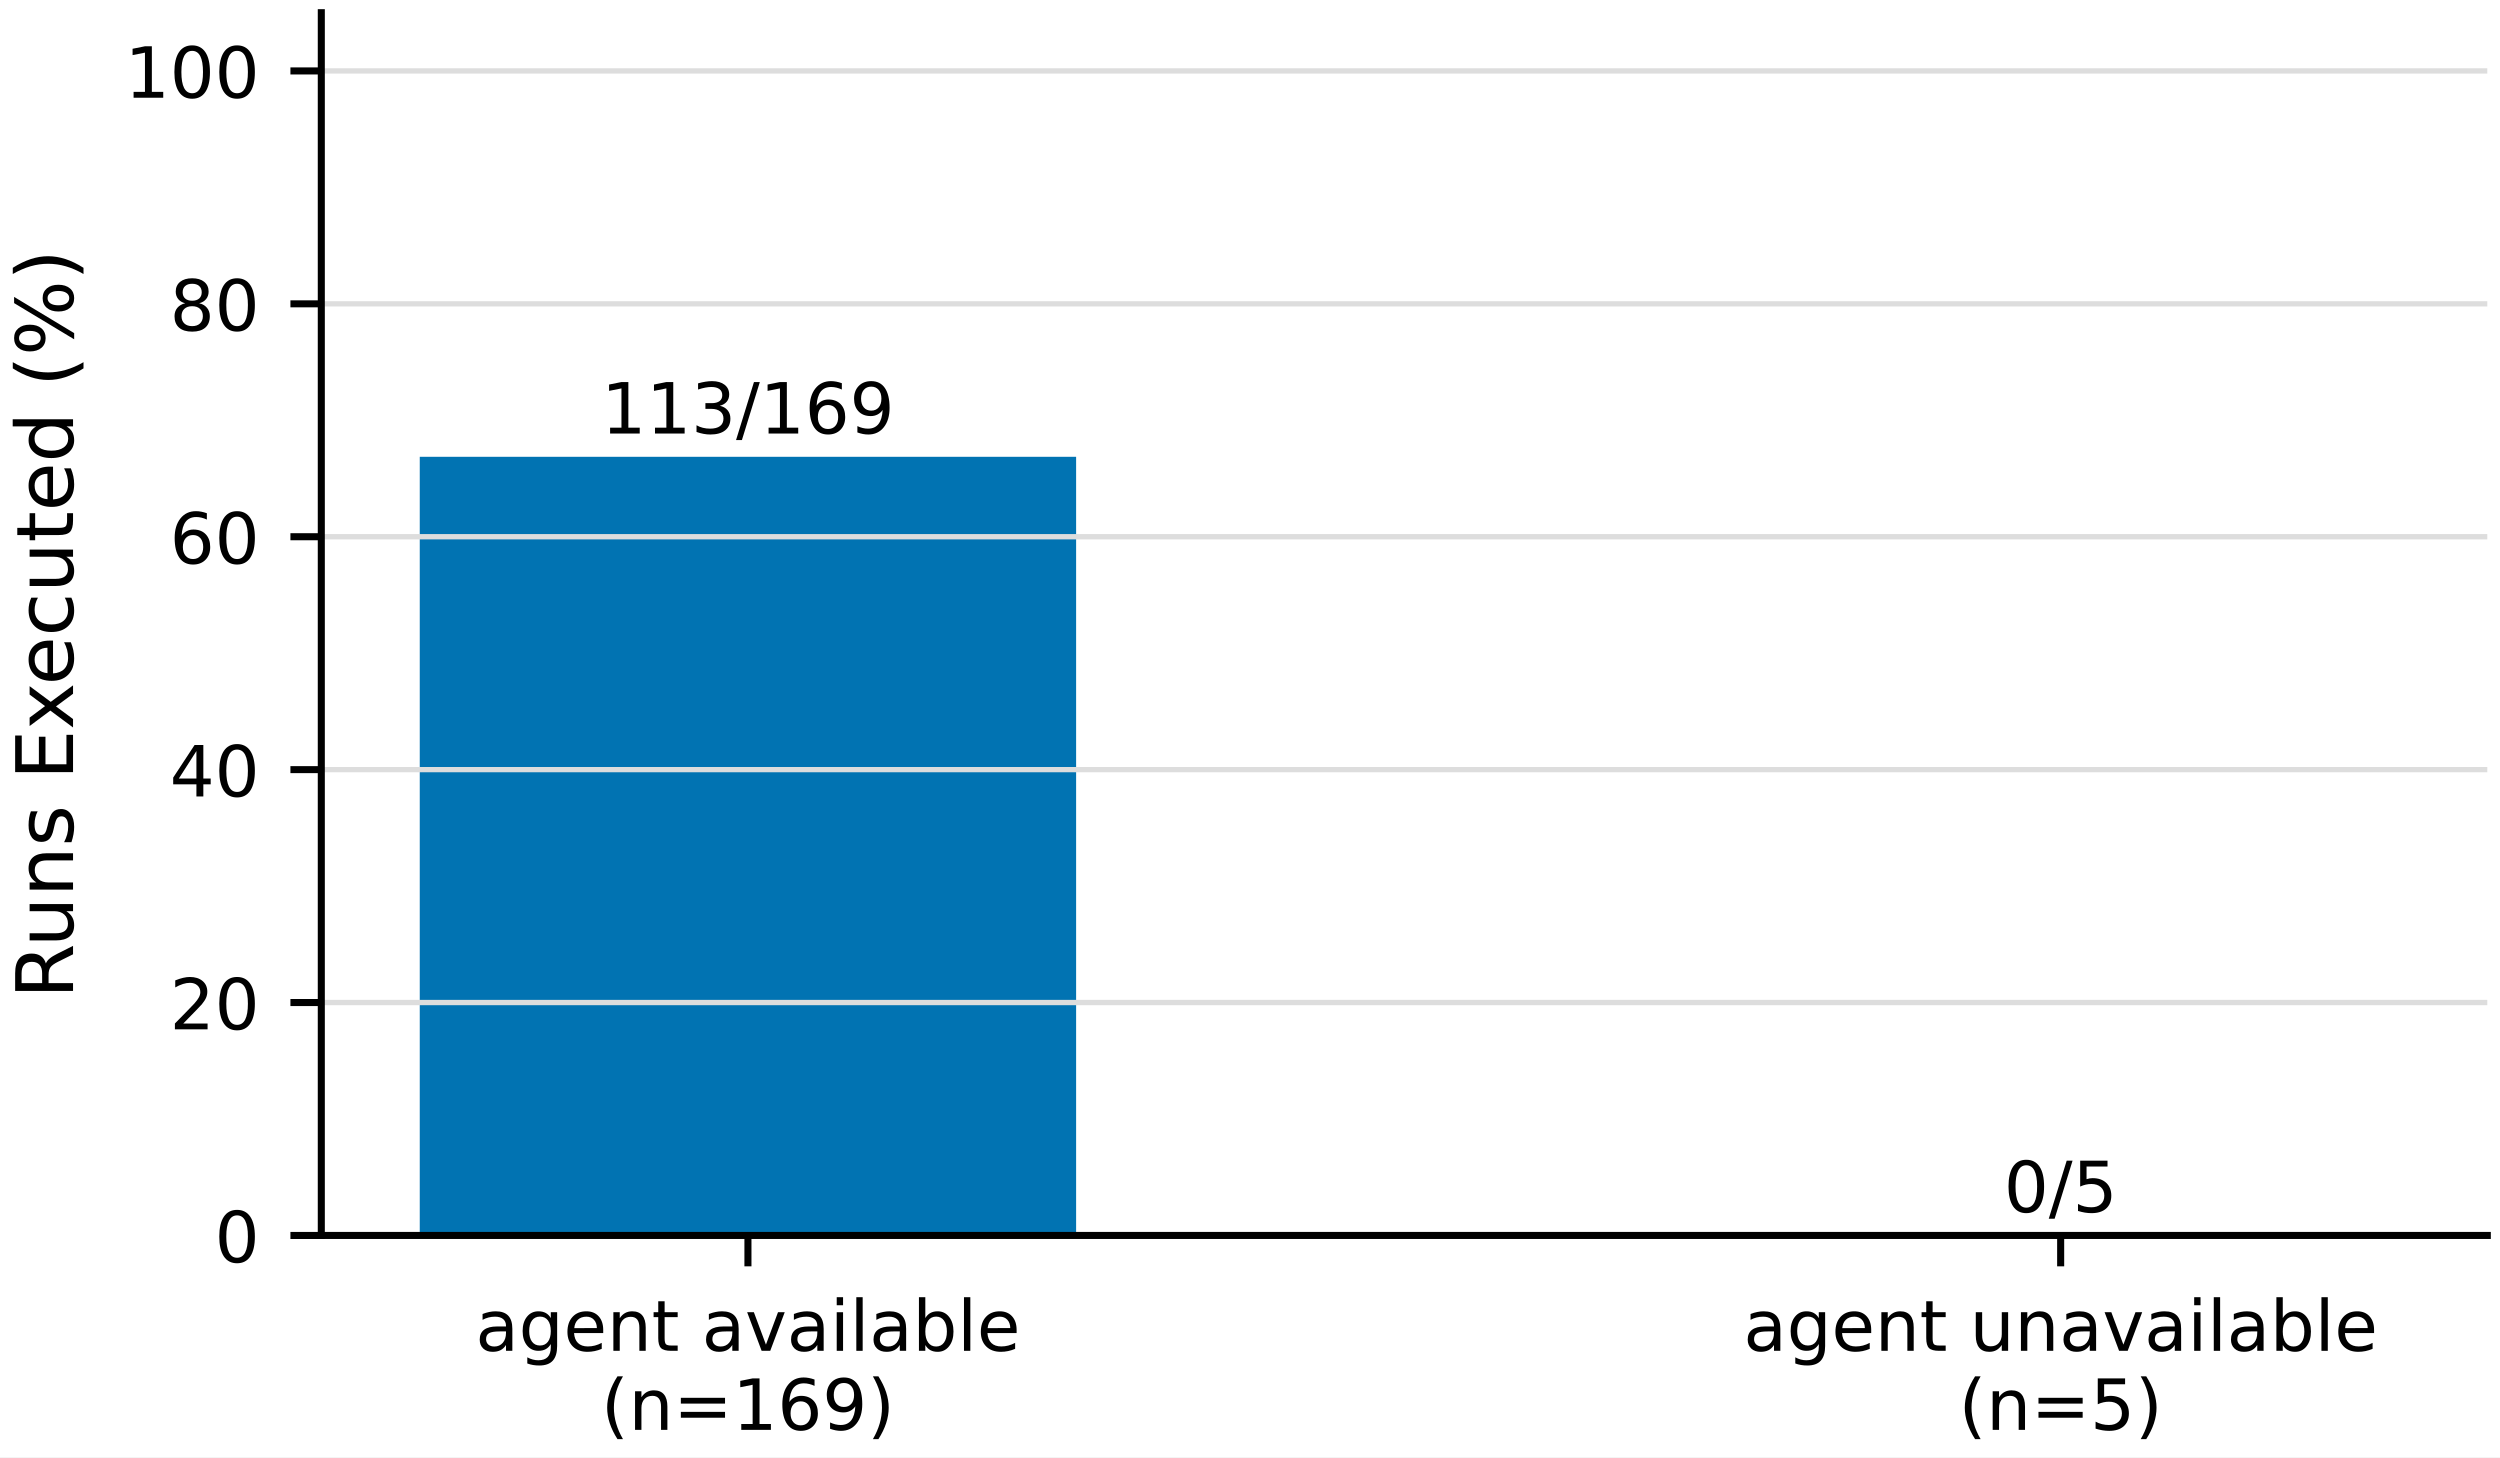
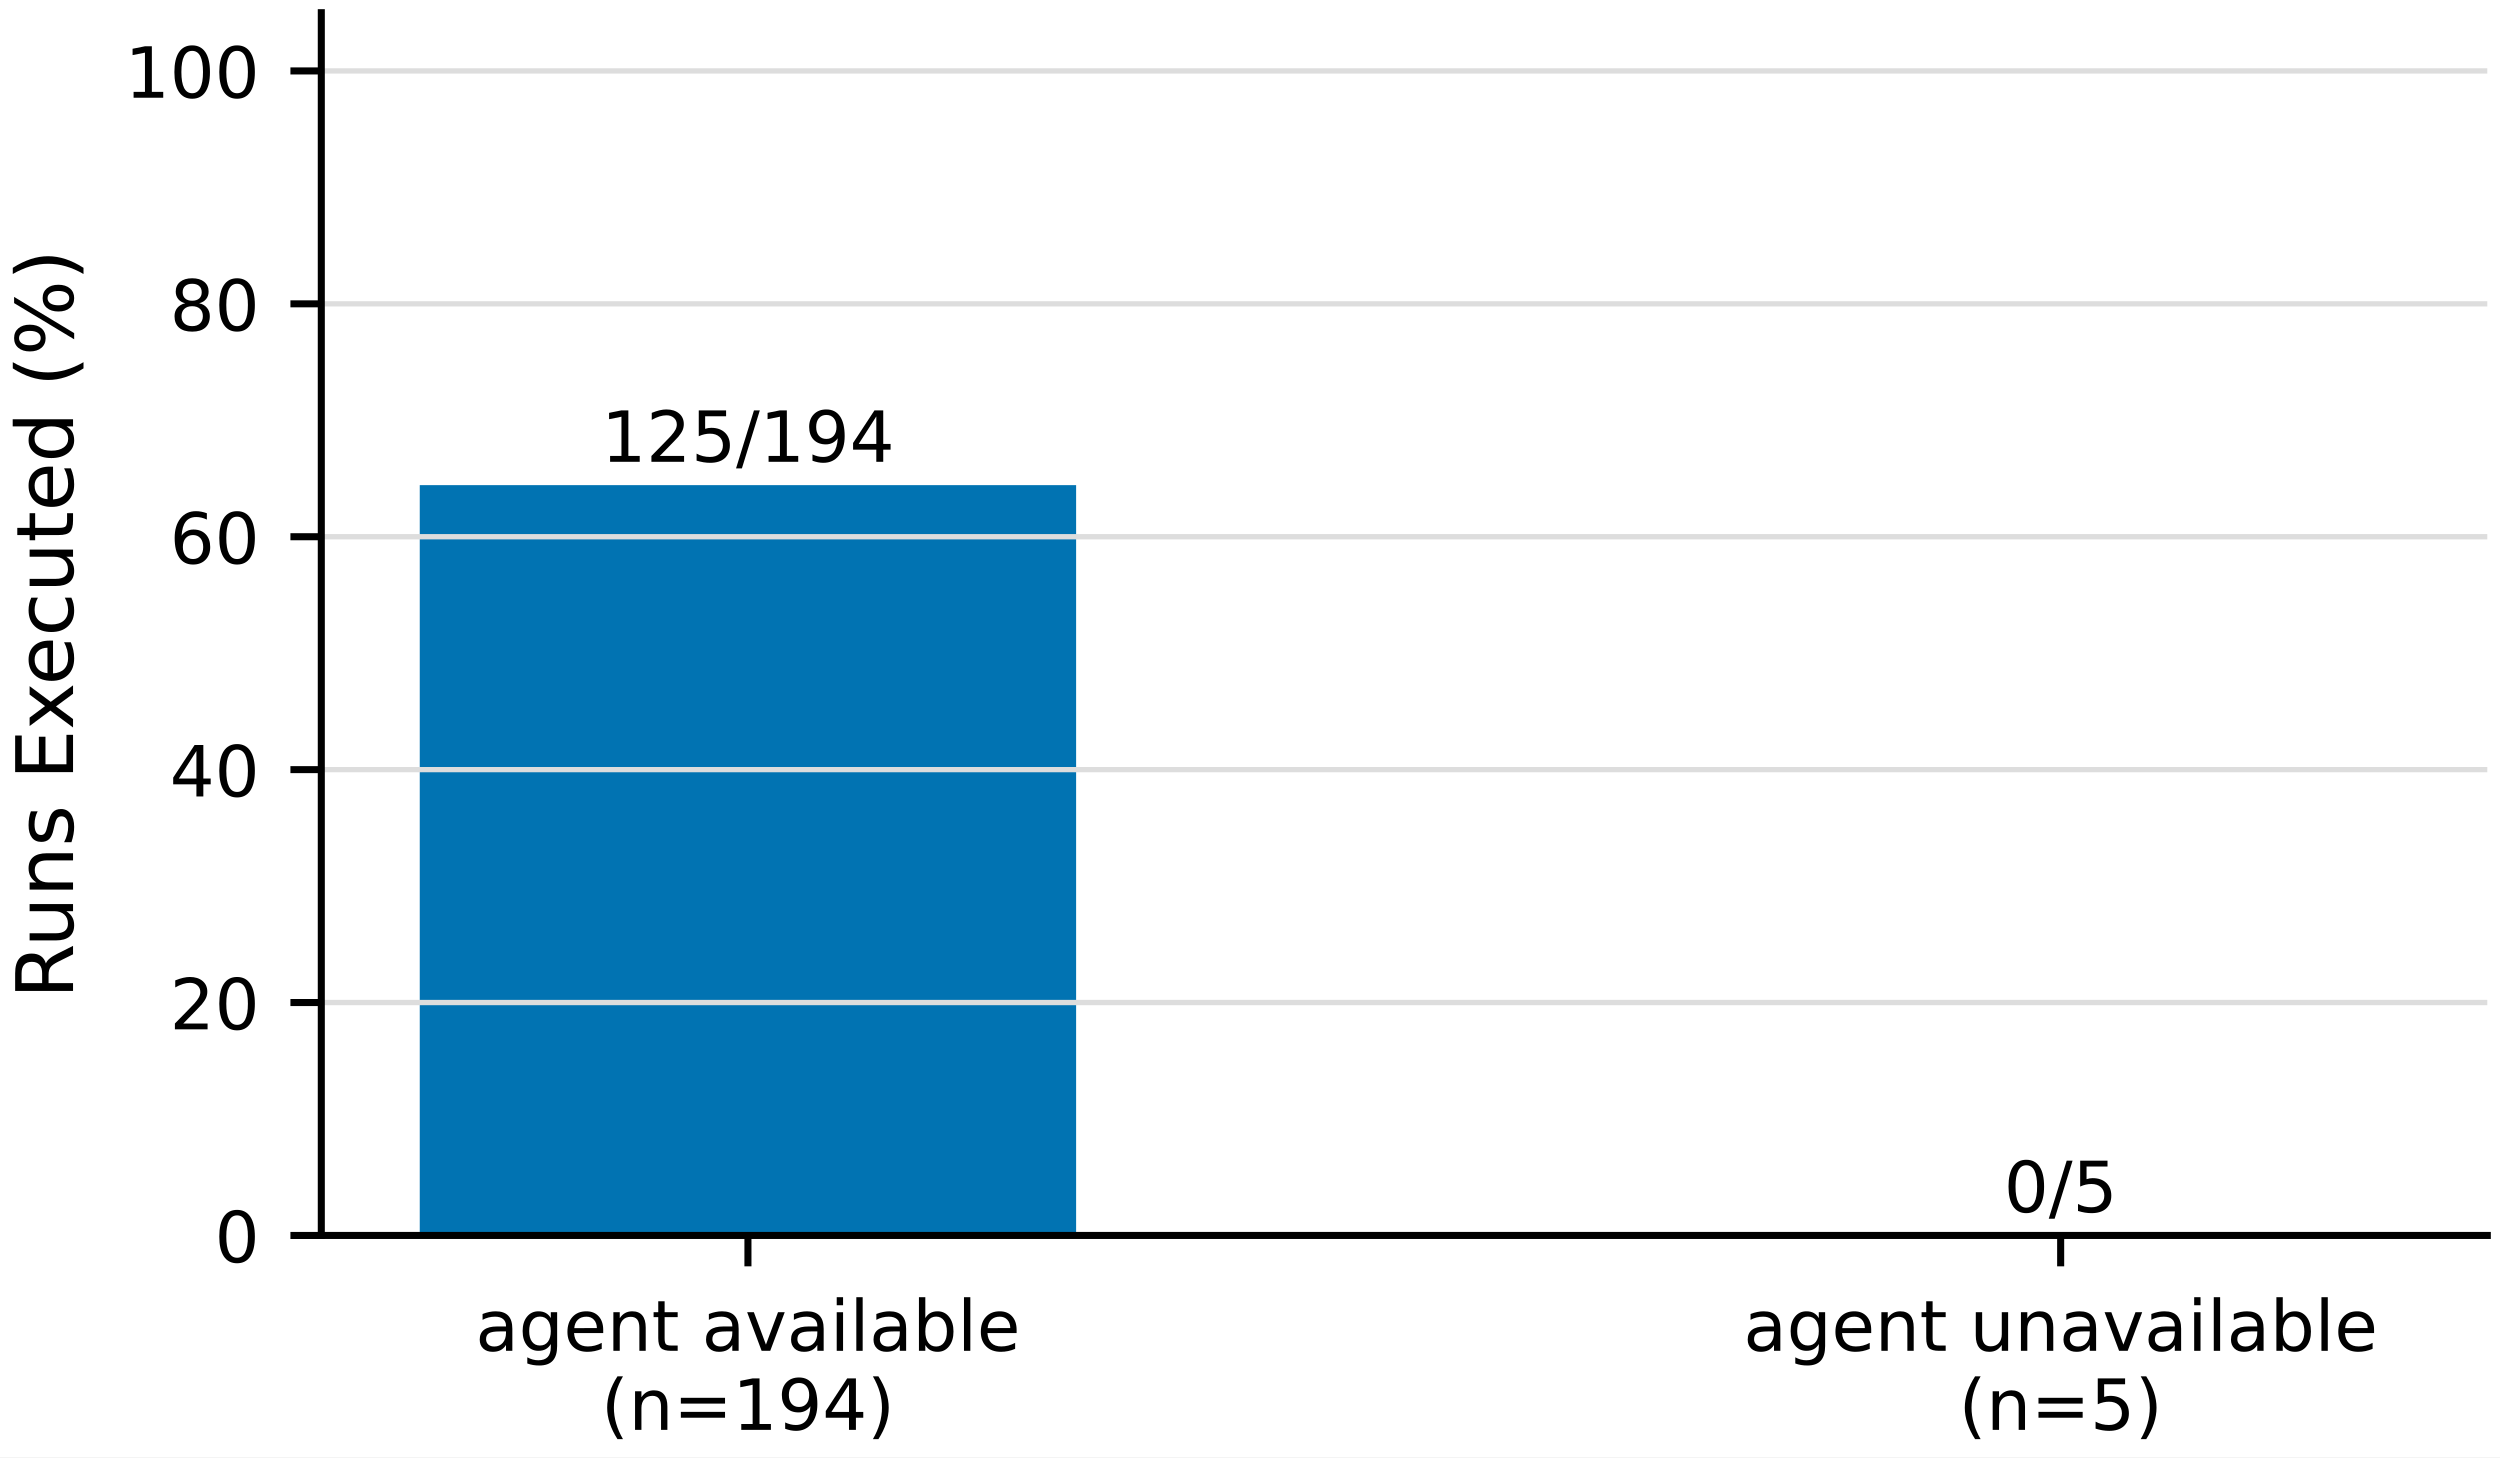
<svg xmlns="http://www.w3.org/2000/svg" xmlns:xlink="http://www.w3.org/1999/xlink" width="283.38pt" height="165.181pt" viewBox="0 0 283.38 165.181" version="1.1">
  <defs>
    <style type="text/css">*{stroke-linejoin: round; stroke-linecap: butt}</style>
  </defs>
  <g id="figure_1">
    <g id="patch_1">
      <path d="M 0 165.181  L 283.38 165.181  L 283.38 0  L 0 0  z " style="fill: #ffffff" />
    </g>
    <g id="axes_1">
      <g id="patch_2">
        <path d="M 36.42 140.04  L 281.94 140.04  L 281.94 1.44  L 36.42 1.44  z " style="fill: #ffffff" />
      </g>
      <g id="patch_3">
-         <path d="M 47.58 140.04  L 121.98 140.04  L 121.98 51.78  L 47.58 51.78  z " clip-path="url(#pfbb5b068eb)" style="fill: #0173b2" />
+         <path d="M 47.58 140.04  L 121.98 140.04  L 121.98 54.988  L 47.58 54.988  z " clip-path="url(#p9053c31bff)" style="fill: #0173b2" />
      </g>
      <g id="patch_4">
-         <path d="M 196.38 140.04  L 270.78 140.04  L 270.78 140.04  L 196.38 140.04  z " clip-path="url(#pfbb5b068eb)" style="fill: #d95f02" />
+         <path d="M 196.38 140.04  L 270.78 140.04  L 270.78 140.04  L 196.38 140.04  z " clip-path="url(#p9053c31bff)" style="fill: #d95f02" />
      </g>
      <g id="matplotlib.axis_1">
        <g id="xtick_1">
          <g id="line2d_1">
            <defs>
-               <path id="m0a18ef4328" d="M 0 0  L 0 3.5  " style="stroke: #000000; stroke-width: 0.8" />
+               <path id="m96cbba8c4a" d="M 0 0  L 0 3.5  " style="stroke: #000000; stroke-width: 0.8" />
            </defs>
            <g>
-               <use xlink:href="#m0a18ef4328" x="84.78" y="140.04" style="stroke: #000000; stroke-width: 0.8" />
+               <use xlink:href="#m96cbba8c4a" x="84.78" y="140.04" style="stroke: #000000; stroke-width: 0.8" />
            </g>
          </g>
          <g id="text_1">
            <g transform="translate(53.89844 153.1188) scale(0.08 -0.08)">
              <defs>
                <path id="DejaVuSans-61" d="M 2194 1759  Q 1497 1759 1228 1600  Q 959 1441 959 1056  Q 959 750 1161 570  Q 1363 391 1709 391  Q 2188 391 2477 730  Q 2766 1069 2766 1631  L 2766 1759  L 2194 1759  z M 3341 1997  L 3341 0  L 2766 0  L 2766 531  Q 2569 213 2275 61  Q 1981 -91 1556 -91  Q 1019 -91 701 211  Q 384 513 384 1019  Q 384 1609 779 1909  Q 1175 2209 1959 2209  L 2766 2209  L 2766 2266  Q 2766 2663 2505 2880  Q 2244 3097 1772 3097  Q 1472 3097 1187 3025  Q 903 2953 641 2809  L 641 3341  Q 956 3463 1253 3523  Q 1550 3584 1831 3584  Q 2591 3584 2966 3190  Q 3341 2797 3341 1997  z " transform="scale(0.015625)" />
                <path id="DejaVuSans-67" d="M 2906 1791  Q 2906 2416 2648 2759  Q 2391 3103 1925 3103  Q 1463 3103 1205 2759  Q 947 2416 947 1791  Q 947 1169 1205 825  Q 1463 481 1925 481  Q 2391 481 2648 825  Q 2906 1169 2906 1791  z M 3481 434  Q 3481 -459 3084 -895  Q 2688 -1331 1869 -1331  Q 1566 -1331 1297 -1286  Q 1028 -1241 775 -1147  L 775 -588  Q 1028 -725 1275 -790  Q 1522 -856 1778 -856  Q 2344 -856 2625 -561  Q 2906 -266 2906 331  L 2906 616  Q 2728 306 2450 153  Q 2172 0 1784 0  Q 1141 0 747 490  Q 353 981 353 1791  Q 353 2603 747 3093  Q 1141 3584 1784 3584  Q 2172 3584 2450 3431  Q 2728 3278 2906 2969  L 2906 3500  L 3481 3500  L 3481 434  z " transform="scale(0.015625)" />
                <path id="DejaVuSans-65" d="M 3597 1894  L 3597 1613  L 953 1613  Q 991 1019 1311 708  Q 1631 397 2203 397  Q 2534 397 2845 478  Q 3156 559 3463 722  L 3463 178  Q 3153 47 2828 -22  Q 2503 -91 2169 -91  Q 1331 -91 842 396  Q 353 884 353 1716  Q 353 2575 817 3079  Q 1281 3584 2069 3584  Q 2775 3584 3186 3129  Q 3597 2675 3597 1894  z M 3022 2063  Q 3016 2534 2758 2815  Q 2500 3097 2075 3097  Q 1594 3097 1305 2825  Q 1016 2553 972 2059  L 3022 2063  z " transform="scale(0.015625)" />
                <path id="DejaVuSans-6e" d="M 3513 2113  L 3513 0  L 2938 0  L 2938 2094  Q 2938 2591 2744 2837  Q 2550 3084 2163 3084  Q 1697 3084 1428 2787  Q 1159 2491 1159 1978  L 1159 0  L 581 0  L 581 3500  L 1159 3500  L 1159 2956  Q 1366 3272 1645 3428  Q 1925 3584 2291 3584  Q 2894 3584 3203 3211  Q 3513 2838 3513 2113  z " transform="scale(0.015625)" />
                <path id="DejaVuSans-74" d="M 1172 4494  L 1172 3500  L 2356 3500  L 2356 3053  L 1172 3053  L 1172 1153  Q 1172 725 1289 603  Q 1406 481 1766 481  L 2356 481  L 2356 0  L 1766 0  Q 1100 0 847 248  Q 594 497 594 1153  L 594 3053  L 172 3053  L 172 3500  L 594 3500  L 594 4494  L 1172 4494  z " transform="scale(0.015625)" />
                <path id="DejaVuSans-20" transform="scale(0.015625)" />
                <path id="DejaVuSans-76" d="M 191 3500  L 800 3500  L 1894 563  L 2988 3500  L 3597 3500  L 2284 0  L 1503 0  L 191 3500  z " transform="scale(0.015625)" />
                <path id="DejaVuSans-69" d="M 603 3500  L 1178 3500  L 1178 0  L 603 0  L 603 3500  z M 603 4863  L 1178 4863  L 1178 4134  L 603 4134  L 603 4863  z " transform="scale(0.015625)" />
                <path id="DejaVuSans-6c" d="M 603 4863  L 1178 4863  L 1178 0  L 603 0  L 603 4863  z " transform="scale(0.015625)" />
                <path id="DejaVuSans-62" d="M 3116 1747  Q 3116 2381 2855 2742  Q 2594 3103 2138 3103  Q 1681 3103 1420 2742  Q 1159 2381 1159 1747  Q 1159 1113 1420 752  Q 1681 391 2138 391  Q 2594 391 2855 752  Q 3116 1113 3116 1747  z M 1159 2969  Q 1341 3281 1617 3432  Q 1894 3584 2278 3584  Q 2916 3584 3314 3078  Q 3713 2572 3713 1747  Q 3713 922 3314 415  Q 2916 -91 2278 -91  Q 1894 -91 1617 61  Q 1341 213 1159 525  L 1159 0  L 581 0  L 581 4863  L 1159 4863  L 1159 2969  z " transform="scale(0.015625)" />
              </defs>
              <use xlink:href="#DejaVuSans-61" />
              <use xlink:href="#DejaVuSans-67" transform="translate(61.2793 0)" />
              <use xlink:href="#DejaVuSans-65" transform="translate(124.7559 0)" />
              <use xlink:href="#DejaVuSans-6e" transform="translate(186.2793 0)" />
              <use xlink:href="#DejaVuSans-74" transform="translate(249.6582 0)" />
              <use xlink:href="#DejaVuSans-20" transform="translate(288.8672 0)" />
              <use xlink:href="#DejaVuSans-61" transform="translate(320.6543 0)" />
              <use xlink:href="#DejaVuSans-76" transform="translate(381.9336 0)" />
              <use xlink:href="#DejaVuSans-61" transform="translate(441.1133 0)" />
              <use xlink:href="#DejaVuSans-69" transform="translate(502.3926 0)" />
              <use xlink:href="#DejaVuSans-6c" transform="translate(530.1758 0)" />
              <use xlink:href="#DejaVuSans-61" transform="translate(557.959 0)" />
              <use xlink:href="#DejaVuSans-62" transform="translate(619.2383 0)" />
              <use xlink:href="#DejaVuSans-6c" transform="translate(682.7148 0)" />
              <use xlink:href="#DejaVuSans-65" transform="translate(710.498 0)" />
            </g>
            <g transform="translate(68.13719 162.077) scale(0.08 -0.08)">
              <defs>
                <path id="DejaVuSans-28" d="M 1984 4856  Q 1566 4138 1362 3434  Q 1159 2731 1159 2009  Q 1159 1288 1364 580  Q 1569 -128 1984 -844  L 1484 -844  Q 1016 -109 783 600  Q 550 1309 550 2009  Q 550 2706 781 3412  Q 1013 4119 1484 4856  L 1984 4856  z " transform="scale(0.015625)" />
                <path id="DejaVuSans-3d" d="M 678 2906  L 4684 2906  L 4684 2381  L 678 2381  L 678 2906  z M 678 1631  L 4684 1631  L 4684 1100  L 678 1100  L 678 1631  z " transform="scale(0.015625)" />
                <path id="DejaVuSans-31" d="M 794 531  L 1825 531  L 1825 4091  L 703 3866  L 703 4441  L 1819 4666  L 2450 4666  L 2450 531  L 3481 531  L 3481 0  L 794 0  L 794 531  z " transform="scale(0.015625)" />
-                 <path id="DejaVuSans-36" d="M 2113 2584  Q 1688 2584 1439 2293  Q 1191 2003 1191 1497  Q 1191 994 1439 701  Q 1688 409 2113 409  Q 2538 409 2786 701  Q 3034 994 3034 1497  Q 3034 2003 2786 2293  Q 2538 2584 2113 2584  z M 3366 4563  L 3366 3988  Q 3128 4100 2886 4159  Q 2644 4219 2406 4219  Q 1781 4219 1451 3797  Q 1122 3375 1075 2522  Q 1259 2794 1537 2939  Q 1816 3084 2150 3084  Q 2853 3084 3261 2657  Q 3669 2231 3669 1497  Q 3669 778 3244 343  Q 2819 -91 2113 -91  Q 1303 -91 875 529  Q 447 1150 447 2328  Q 447 3434 972 4092  Q 1497 4750 2381 4750  Q 2619 4750 2861 4703  Q 3103 4656 3366 4563  z " transform="scale(0.015625)" />
                <path id="DejaVuSans-39" d="M 703 97  L 703 672  Q 941 559 1184 500  Q 1428 441 1663 441  Q 2288 441 2617 861  Q 2947 1281 2994 2138  Q 2813 1869 2534 1725  Q 2256 1581 1919 1581  Q 1219 1581 811 2004  Q 403 2428 403 3163  Q 403 3881 828 4315  Q 1253 4750 1959 4750  Q 2769 4750 3195 4129  Q 3622 3509 3622 2328  Q 3622 1225 3098 567  Q 2575 -91 1691 -91  Q 1453 -91 1209 -44  Q 966 3 703 97  z M 1959 2075  Q 2384 2075 2632 2365  Q 2881 2656 2881 3163  Q 2881 3666 2632 3958  Q 2384 4250 1959 4250  Q 1534 4250 1286 3958  Q 1038 3666 1038 3163  Q 1038 2656 1286 2365  Q 1534 2075 1959 2075  z " transform="scale(0.015625)" />
+                 <path id="DejaVuSans-34" d="M 2419 4116  L 825 1625  L 2419 1625  L 2419 4116  z M 2253 4666  L 3047 4666  L 3047 1625  L 3713 1625  L 3713 1100  L 3047 1100  L 3047 0  L 2419 0  L 2419 1100  L 313 1100  L 313 1709  L 2253 4666  z " transform="scale(0.015625)" />
                <path id="DejaVuSans-29" d="M 513 4856  L 1013 4856  Q 1481 4119 1714 3412  Q 1947 2706 1947 2009  Q 1947 1309 1714 600  Q 1481 -109 1013 -844  L 513 -844  Q 928 -128 1133 580  Q 1338 1288 1338 2009  Q 1338 2731 1133 3434  Q 928 4138 513 4856  z " transform="scale(0.015625)" />
              </defs>
              <use xlink:href="#DejaVuSans-28" />
              <use xlink:href="#DejaVuSans-6e" transform="translate(39.01367 0)" />
              <use xlink:href="#DejaVuSans-3d" transform="translate(102.3926 0)" />
              <use xlink:href="#DejaVuSans-31" transform="translate(186.1816 0)" />
-               <use xlink:href="#DejaVuSans-36" transform="translate(249.8047 0)" />
-               <use xlink:href="#DejaVuSans-39" transform="translate(313.4277 0)" />
+               <use xlink:href="#DejaVuSans-39" transform="translate(249.8047 0)" />
+               <use xlink:href="#DejaVuSans-34" transform="translate(313.4277 0)" />
              <use xlink:href="#DejaVuSans-29" transform="translate(377.0508 0)" />
            </g>
          </g>
        </g>
        <g id="xtick_2">
          <g id="line2d_2">
            <g>
-               <use xlink:href="#m0a18ef4328" x="233.58" y="140.04" style="stroke: #000000; stroke-width: 0.8" />
+               <use xlink:href="#m96cbba8c4a" x="233.58" y="140.04" style="stroke: #000000; stroke-width: 0.8" />
            </g>
          </g>
          <g id="text_2">
            <g transform="translate(197.6284 153.1188) scale(0.08 -0.08)">
              <defs>
                <path id="DejaVuSans-75" d="M 544 1381  L 544 3500  L 1119 3500  L 1119 1403  Q 1119 906 1312 657  Q 1506 409 1894 409  Q 2359 409 2629 706  Q 2900 1003 2900 1516  L 2900 3500  L 3475 3500  L 3475 0  L 2900 0  L 2900 538  Q 2691 219 2414 64  Q 2138 -91 1772 -91  Q 1169 -91 856 284  Q 544 659 544 1381  z M 1991 3584  L 1991 3584  z " transform="scale(0.015625)" />
              </defs>
              <use xlink:href="#DejaVuSans-61" />
              <use xlink:href="#DejaVuSans-67" transform="translate(61.2793 0)" />
              <use xlink:href="#DejaVuSans-65" transform="translate(124.7559 0)" />
              <use xlink:href="#DejaVuSans-6e" transform="translate(186.2793 0)" />
              <use xlink:href="#DejaVuSans-74" transform="translate(249.6582 0)" />
              <use xlink:href="#DejaVuSans-20" transform="translate(288.8672 0)" />
              <use xlink:href="#DejaVuSans-75" transform="translate(320.6543 0)" />
              <use xlink:href="#DejaVuSans-6e" transform="translate(384.0332 0)" />
              <use xlink:href="#DejaVuSans-61" transform="translate(447.4121 0)" />
              <use xlink:href="#DejaVuSans-76" transform="translate(508.6914 0)" />
              <use xlink:href="#DejaVuSans-61" transform="translate(567.8711 0)" />
              <use xlink:href="#DejaVuSans-69" transform="translate(629.1504 0)" />
              <use xlink:href="#DejaVuSans-6c" transform="translate(656.9336 0)" />
              <use xlink:href="#DejaVuSans-61" transform="translate(684.7168 0)" />
              <use xlink:href="#DejaVuSans-62" transform="translate(745.9961 0)" />
              <use xlink:href="#DejaVuSans-6c" transform="translate(809.4727 0)" />
              <use xlink:href="#DejaVuSans-65" transform="translate(837.2559 0)" />
            </g>
            <g transform="translate(222.0272 162.077) scale(0.08 -0.08)">
              <defs>
                <path id="DejaVuSans-35" d="M 691 4666  L 3169 4666  L 3169 4134  L 1269 4134  L 1269 2991  Q 1406 3038 1543 3061  Q 1681 3084 1819 3084  Q 2600 3084 3056 2656  Q 3513 2228 3513 1497  Q 3513 744 3044 326  Q 2575 -91 1722 -91  Q 1428 -91 1123 -41  Q 819 9 494 109  L 494 744  Q 775 591 1075 516  Q 1375 441 1709 441  Q 2250 441 2565 725  Q 2881 1009 2881 1497  Q 2881 1984 2565 2268  Q 2250 2553 1709 2553  Q 1456 2553 1204 2497  Q 953 2441 691 2322  L 691 4666  z " transform="scale(0.015625)" />
              </defs>
              <use xlink:href="#DejaVuSans-28" />
              <use xlink:href="#DejaVuSans-6e" transform="translate(39.01367 0)" />
              <use xlink:href="#DejaVuSans-3d" transform="translate(102.3926 0)" />
              <use xlink:href="#DejaVuSans-35" transform="translate(186.1816 0)" />
              <use xlink:href="#DejaVuSans-29" transform="translate(249.8047 0)" />
            </g>
          </g>
        </g>
      </g>
      <g id="matplotlib.axis_2">
        <g id="ytick_1">
          <g id="line2d_3">
-             <path d="M 36.42 140.04  L 281.94 140.04  " clip-path="url(#pfbb5b068eb)" style="fill: none; stroke: #dddddd; stroke-width: 0.6; stroke-linecap: square" />
+             <path d="M 36.42 140.04  L 281.94 140.04  " clip-path="url(#p9053c31bff)" style="fill: none; stroke: #dddddd; stroke-width: 0.6; stroke-linecap: square" />
          </g>
          <g id="line2d_4">
            <defs>
-               <path id="m965a6c386f" d="M 0 0  L -3.5 0  " style="stroke: #000000; stroke-width: 0.8" />
+               <path id="m63bccf1ac3" d="M 0 0  L -3.5 0  " style="stroke: #000000; stroke-width: 0.8" />
            </defs>
            <g>
-               <use xlink:href="#m965a6c386f" x="36.42" y="140.04" style="stroke: #000000; stroke-width: 0.8" />
+               <use xlink:href="#m63bccf1ac3" x="36.42" y="140.04" style="stroke: #000000; stroke-width: 0.8" />
            </g>
          </g>
          <g id="text_3">
            <g transform="translate(24.33031 143.0794) scale(0.08 -0.08)">
              <defs>
                <path id="DejaVuSans-30" d="M 2034 4250  Q 1547 4250 1301 3770  Q 1056 3291 1056 2328  Q 1056 1369 1301 889  Q 1547 409 2034 409  Q 2525 409 2770 889  Q 3016 1369 3016 2328  Q 3016 3291 2770 3770  Q 2525 4250 2034 4250  z M 2034 4750  Q 2819 4750 3233 4129  Q 3647 3509 3647 2328  Q 3647 1150 3233 529  Q 2819 -91 2034 -91  Q 1250 -91 836 529  Q 422 1150 422 2328  Q 422 3509 836 4129  Q 1250 4750 2034 4750  z " transform="scale(0.015625)" />
              </defs>
              <use xlink:href="#DejaVuSans-30" />
            </g>
          </g>
        </g>
        <g id="ytick_2">
          <g id="line2d_5">
-             <path d="M 36.42 113.64  L 281.94 113.64  " clip-path="url(#pfbb5b068eb)" style="fill: none; stroke: #dddddd; stroke-width: 0.6; stroke-linecap: square" />
+             <path d="M 36.42 113.64  L 281.94 113.64  " clip-path="url(#p9053c31bff)" style="fill: none; stroke: #dddddd; stroke-width: 0.6; stroke-linecap: square" />
          </g>
          <g id="line2d_6">
            <g>
-               <use xlink:href="#m965a6c386f" x="36.42" y="113.64" style="stroke: #000000; stroke-width: 0.8" />
+               <use xlink:href="#m63bccf1ac3" x="36.42" y="113.64" style="stroke: #000000; stroke-width: 0.8" />
            </g>
          </g>
          <g id="text_4">
            <g transform="translate(19.24031 116.6794) scale(0.08 -0.08)">
              <defs>
                <path id="DejaVuSans-32" d="M 1228 531  L 3431 531  L 3431 0  L 469 0  L 469 531  Q 828 903 1448 1529  Q 2069 2156 2228 2338  Q 2531 2678 2651 2914  Q 2772 3150 2772 3378  Q 2772 3750 2511 3984  Q 2250 4219 1831 4219  Q 1534 4219 1204 4116  Q 875 4013 500 3803  L 500 4441  Q 881 4594 1212 4672  Q 1544 4750 1819 4750  Q 2544 4750 2975 4387  Q 3406 4025 3406 3419  Q 3406 3131 3298 2873  Q 3191 2616 2906 2266  Q 2828 2175 2409 1742  Q 1991 1309 1228 531  z " transform="scale(0.015625)" />
              </defs>
              <use xlink:href="#DejaVuSans-32" />
              <use xlink:href="#DejaVuSans-30" transform="translate(63.62305 0)" />
            </g>
          </g>
        </g>
        <g id="ytick_3">
          <g id="line2d_7">
-             <path d="M 36.42 87.24  L 281.94 87.24  " clip-path="url(#pfbb5b068eb)" style="fill: none; stroke: #dddddd; stroke-width: 0.6; stroke-linecap: square" />
+             <path d="M 36.42 87.24  L 281.94 87.24  " clip-path="url(#p9053c31bff)" style="fill: none; stroke: #dddddd; stroke-width: 0.6; stroke-linecap: square" />
          </g>
          <g id="line2d_8">
            <g>
-               <use xlink:href="#m965a6c386f" x="36.42" y="87.24" style="stroke: #000000; stroke-width: 0.8" />
+               <use xlink:href="#m63bccf1ac3" x="36.42" y="87.24" style="stroke: #000000; stroke-width: 0.8" />
            </g>
          </g>
          <g id="text_5">
            <g transform="translate(19.24031 90.27938) scale(0.08 -0.08)">
-               <defs>
-                 <path id="DejaVuSans-34" d="M 2419 4116  L 825 1625  L 2419 1625  L 2419 4116  z M 2253 4666  L 3047 4666  L 3047 1625  L 3713 1625  L 3713 1100  L 3047 1100  L 3047 0  L 2419 0  L 2419 1100  L 313 1100  L 313 1709  L 2253 4666  z " transform="scale(0.015625)" />
-               </defs>
              <use xlink:href="#DejaVuSans-34" />
              <use xlink:href="#DejaVuSans-30" transform="translate(63.62305 0)" />
            </g>
          </g>
        </g>
        <g id="ytick_4">
          <g id="line2d_9">
-             <path d="M 36.42 60.84  L 281.94 60.84  " clip-path="url(#pfbb5b068eb)" style="fill: none; stroke: #dddddd; stroke-width: 0.6; stroke-linecap: square" />
+             <path d="M 36.42 60.84  L 281.94 60.84  " clip-path="url(#p9053c31bff)" style="fill: none; stroke: #dddddd; stroke-width: 0.6; stroke-linecap: square" />
          </g>
          <g id="line2d_10">
            <g>
-               <use xlink:href="#m965a6c386f" x="36.42" y="60.84" style="stroke: #000000; stroke-width: 0.8" />
+               <use xlink:href="#m63bccf1ac3" x="36.42" y="60.84" style="stroke: #000000; stroke-width: 0.8" />
            </g>
          </g>
          <g id="text_6">
            <g transform="translate(19.24031 63.87938) scale(0.08 -0.08)">
+               <defs>
+                 <path id="DejaVuSans-36" d="M 2113 2584  Q 1688 2584 1439 2293  Q 1191 2003 1191 1497  Q 1191 994 1439 701  Q 1688 409 2113 409  Q 2538 409 2786 701  Q 3034 994 3034 1497  Q 3034 2003 2786 2293  Q 2538 2584 2113 2584  z M 3366 4563  L 3366 3988  Q 3128 4100 2886 4159  Q 2644 4219 2406 4219  Q 1781 4219 1451 3797  Q 1122 3375 1075 2522  Q 1259 2794 1537 2939  Q 1816 3084 2150 3084  Q 2853 3084 3261 2657  Q 3669 2231 3669 1497  Q 3669 778 3244 343  Q 2819 -91 2113 -91  Q 1303 -91 875 529  Q 447 1150 447 2328  Q 447 3434 972 4092  Q 1497 4750 2381 4750  Q 2619 4750 2861 4703  Q 3103 4656 3366 4563  z " transform="scale(0.015625)" />
+               </defs>
              <use xlink:href="#DejaVuSans-36" />
              <use xlink:href="#DejaVuSans-30" transform="translate(63.62305 0)" />
            </g>
          </g>
        </g>
        <g id="ytick_5">
          <g id="line2d_11">
-             <path d="M 36.42 34.44  L 281.94 34.44  " clip-path="url(#pfbb5b068eb)" style="fill: none; stroke: #dddddd; stroke-width: 0.6; stroke-linecap: square" />
+             <path d="M 36.42 34.44  L 281.94 34.44  " clip-path="url(#p9053c31bff)" style="fill: none; stroke: #dddddd; stroke-width: 0.6; stroke-linecap: square" />
          </g>
          <g id="line2d_12">
            <g>
-               <use xlink:href="#m965a6c386f" x="36.42" y="34.44" style="stroke: #000000; stroke-width: 0.8" />
+               <use xlink:href="#m63bccf1ac3" x="36.42" y="34.44" style="stroke: #000000; stroke-width: 0.8" />
            </g>
          </g>
          <g id="text_7">
            <g transform="translate(19.24031 37.47937) scale(0.08 -0.08)">
              <defs>
                <path id="DejaVuSans-38" d="M 2034 2216  Q 1584 2216 1326 1975  Q 1069 1734 1069 1313  Q 1069 891 1326 650  Q 1584 409 2034 409  Q 2484 409 2743 651  Q 3003 894 3003 1313  Q 3003 1734 2745 1975  Q 2488 2216 2034 2216  z M 1403 2484  Q 997 2584 770 2862  Q 544 3141 544 3541  Q 544 4100 942 4425  Q 1341 4750 2034 4750  Q 2731 4750 3128 4425  Q 3525 4100 3525 3541  Q 3525 3141 3298 2862  Q 3072 2584 2669 2484  Q 3125 2378 3379 2068  Q 3634 1759 3634 1313  Q 3634 634 3220 271  Q 2806 -91 2034 -91  Q 1263 -91 848 271  Q 434 634 434 1313  Q 434 1759 690 2068  Q 947 2378 1403 2484  z M 1172 3481  Q 1172 3119 1398 2916  Q 1625 2713 2034 2713  Q 2441 2713 2670 2916  Q 2900 3119 2900 3481  Q 2900 3844 2670 4047  Q 2441 4250 2034 4250  Q 1625 4250 1398 4047  Q 1172 3844 1172 3481  z " transform="scale(0.015625)" />
              </defs>
              <use xlink:href="#DejaVuSans-38" />
              <use xlink:href="#DejaVuSans-30" transform="translate(63.62305 0)" />
            </g>
          </g>
        </g>
        <g id="ytick_6">
          <g id="line2d_13">
-             <path d="M 36.42 8.04  L 281.94 8.04  " clip-path="url(#pfbb5b068eb)" style="fill: none; stroke: #dddddd; stroke-width: 0.6; stroke-linecap: square" />
+             <path d="M 36.42 8.04  L 281.94 8.04  " clip-path="url(#p9053c31bff)" style="fill: none; stroke: #dddddd; stroke-width: 0.6; stroke-linecap: square" />
          </g>
          <g id="line2d_14">
            <g>
-               <use xlink:href="#m965a6c386f" x="36.42" y="8.04" style="stroke: #000000; stroke-width: 0.8" />
+               <use xlink:href="#m63bccf1ac3" x="36.42" y="8.04" style="stroke: #000000; stroke-width: 0.8" />
            </g>
          </g>
          <g id="text_8">
            <g transform="translate(14.15031 11.07938) scale(0.08 -0.08)">
              <use xlink:href="#DejaVuSans-31" />
              <use xlink:href="#DejaVuSans-30" transform="translate(63.62305 0)" />
              <use xlink:href="#DejaVuSans-30" transform="translate(127.2461 0)" />
            </g>
          </g>
        </g>
        <g id="text_9">
          <g transform="translate(8.278594 113.2109) rotate(-90) scale(0.09 -0.09)">
            <defs>
              <path id="DejaVuSans-52" d="M 2841 2188  Q 3044 2119 3236 1894  Q 3428 1669 3622 1275  L 4263 0  L 3584 0  L 2988 1197  Q 2756 1666 2539 1819  Q 2322 1972 1947 1972  L 1259 1972  L 1259 0  L 628 0  L 628 4666  L 2053 4666  Q 2853 4666 3247 4331  Q 3641 3997 3641 3322  Q 3641 2881 3436 2590  Q 3231 2300 2841 2188  z M 1259 4147  L 1259 2491  L 2053 2491  Q 2509 2491 2742 2702  Q 2975 2913 2975 3322  Q 2975 3731 2742 3939  Q 2509 4147 2053 4147  L 1259 4147  z " transform="scale(0.015625)" />
              <path id="DejaVuSans-73" d="M 2834 3397  L 2834 2853  Q 2591 2978 2328 3040  Q 2066 3103 1784 3103  Q 1356 3103 1142 2972  Q 928 2841 928 2578  Q 928 2378 1081 2264  Q 1234 2150 1697 2047  L 1894 2003  Q 2506 1872 2764 1633  Q 3022 1394 3022 966  Q 3022 478 2636 193  Q 2250 -91 1575 -91  Q 1294 -91 989 -36  Q 684 19 347 128  L 347 722  Q 666 556 975 473  Q 1284 391 1588 391  Q 1994 391 2212 530  Q 2431 669 2431 922  Q 2431 1156 2273 1281  Q 2116 1406 1581 1522  L 1381 1569  Q 847 1681 609 1914  Q 372 2147 372 2553  Q 372 3047 722 3315  Q 1072 3584 1716 3584  Q 2034 3584 2315 3537  Q 2597 3491 2834 3397  z " transform="scale(0.015625)" />
              <path id="DejaVuSans-45" d="M 628 4666  L 3578 4666  L 3578 4134  L 1259 4134  L 1259 2753  L 3481 2753  L 3481 2222  L 1259 2222  L 1259 531  L 3634 531  L 3634 0  L 628 0  L 628 4666  z " transform="scale(0.015625)" />
              <path id="DejaVuSans-78" d="M 3513 3500  L 2247 1797  L 3578 0  L 2900 0  L 1881 1375  L 863 0  L 184 0  L 1544 1831  L 300 3500  L 978 3500  L 1906 2253  L 2834 3500  L 3513 3500  z " transform="scale(0.015625)" />
              <path id="DejaVuSans-63" d="M 3122 3366  L 3122 2828  Q 2878 2963 2633 3030  Q 2388 3097 2138 3097  Q 1578 3097 1268 2742  Q 959 2388 959 1747  Q 959 1106 1268 751  Q 1578 397 2138 397  Q 2388 397 2633 464  Q 2878 531 3122 666  L 3122 134  Q 2881 22 2623 -34  Q 2366 -91 2075 -91  Q 1284 -91 818 406  Q 353 903 353 1747  Q 353 2603 823 3093  Q 1294 3584 2113 3584  Q 2378 3584 2631 3529  Q 2884 3475 3122 3366  z " transform="scale(0.015625)" />
              <path id="DejaVuSans-64" d="M 2906 2969  L 2906 4863  L 3481 4863  L 3481 0  L 2906 0  L 2906 525  Q 2725 213 2448 61  Q 2172 -91 1784 -91  Q 1150 -91 751 415  Q 353 922 353 1747  Q 353 2572 751 3078  Q 1150 3584 1784 3584  Q 2172 3584 2448 3432  Q 2725 3281 2906 2969  z M 947 1747  Q 947 1113 1208 752  Q 1469 391 1925 391  Q 2381 391 2643 752  Q 2906 1113 2906 1747  Q 2906 2381 2643 2742  Q 2381 3103 1925 3103  Q 1469 3103 1208 2742  Q 947 2381 947 1747  z " transform="scale(0.015625)" />
              <path id="DejaVuSans-25" d="M 4653 2053  Q 4381 2053 4226 1822  Q 4072 1591 4072 1178  Q 4072 772 4226 539  Q 4381 306 4653 306  Q 4919 306 5073 539  Q 5228 772 5228 1178  Q 5228 1588 5073 1820  Q 4919 2053 4653 2053  z M 4653 2450  Q 5147 2450 5437 2106  Q 5728 1763 5728 1178  Q 5728 594 5436 251  Q 5144 -91 4653 -91  Q 4153 -91 3862 251  Q 3572 594 3572 1178  Q 3572 1766 3864 2108  Q 4156 2450 4653 2450  z M 1428 4353  Q 1159 4353 1004 4120  Q 850 3888 850 3481  Q 850 3069 1003 2837  Q 1156 2606 1428 2606  Q 1700 2606 1854 2837  Q 2009 3069 2009 3481  Q 2009 3884 1853 4118  Q 1697 4353 1428 4353  z M 4250 4750  L 4750 4750  L 1831 -91  L 1331 -91  L 4250 4750  z M 1428 4750  Q 1922 4750 2215 4408  Q 2509 4066 2509 3481  Q 2509 2891 2217 2550  Q 1925 2209 1428 2209  Q 931 2209 642 2551  Q 353 2894 353 3481  Q 353 4063 643 4406  Q 934 4750 1428 4750  z " transform="scale(0.015625)" />
            </defs>
            <use xlink:href="#DejaVuSans-52" />
            <use xlink:href="#DejaVuSans-75" transform="translate(64.98242 0)" />
            <use xlink:href="#DejaVuSans-6e" transform="translate(128.3613 0)" />
            <use xlink:href="#DejaVuSans-73" transform="translate(191.7402 0)" />
            <use xlink:href="#DejaVuSans-20" transform="translate(243.8398 0)" />
            <use xlink:href="#DejaVuSans-45" transform="translate(275.627 0)" />
            <use xlink:href="#DejaVuSans-78" transform="translate(338.8105 0)" />
            <use xlink:href="#DejaVuSans-65" transform="translate(394.8652 0)" />
            <use xlink:href="#DejaVuSans-63" transform="translate(456.3887 0)" />
            <use xlink:href="#DejaVuSans-75" transform="translate(511.3691 0)" />
            <use xlink:href="#DejaVuSans-74" transform="translate(574.748 0)" />
            <use xlink:href="#DejaVuSans-65" transform="translate(613.957 0)" />
            <use xlink:href="#DejaVuSans-64" transform="translate(675.4805 0)" />
            <use xlink:href="#DejaVuSans-20" transform="translate(738.957 0)" />
            <use xlink:href="#DejaVuSans-28" transform="translate(770.7441 0)" />
            <use xlink:href="#DejaVuSans-25" transform="translate(809.7578 0)" />
            <use xlink:href="#DejaVuSans-29" transform="translate(904.7773 0)" />
          </g>
        </g>
      </g>
      <g id="patch_5">
        <path d="M 36.42 140.04  L 36.42 1.44  " style="fill: none; stroke: #000000; stroke-width: 0.8; stroke-linejoin: miter; stroke-linecap: square" />
      </g>
      <g id="patch_6">
        <path d="M 36.42 140.04  L 281.94 140.04  " style="fill: none; stroke: #000000; stroke-width: 0.8; stroke-linejoin: miter; stroke-linecap: square" />
      </g>
      <g id="text_10">
-         <g transform="translate(68.16281 49.13965) scale(0.08 -0.08)">
+         <g transform="translate(68.16281 52.34845) scale(0.08 -0.08)">
          <defs>
-             <path id="DejaVuSans-33" d="M 2597 2516  Q 3050 2419 3304 2112  Q 3559 1806 3559 1356  Q 3559 666 3084 287  Q 2609 -91 1734 -91  Q 1441 -91 1130 -33  Q 819 25 488 141  L 488 750  Q 750 597 1062 519  Q 1375 441 1716 441  Q 2309 441 2620 675  Q 2931 909 2931 1356  Q 2931 1769 2642 2001  Q 2353 2234 1838 2234  L 1294 2234  L 1294 2753  L 1863 2753  Q 2328 2753 2575 2939  Q 2822 3125 2822 3475  Q 2822 3834 2567 4026  Q 2313 4219 1838 4219  Q 1578 4219 1281 4162  Q 984 4106 628 3988  L 628 4550  Q 988 4650 1302 4700  Q 1616 4750 1894 4750  Q 2613 4750 3031 4423  Q 3450 4097 3450 3541  Q 3450 3153 3228 2886  Q 3006 2619 2597 2516  z " transform="scale(0.015625)" />
            <path id="DejaVuSans-2f" d="M 1625 4666  L 2156 4666  L 531 -594  L 0 -594  L 1625 4666  z " transform="scale(0.015625)" />
          </defs>
          <use xlink:href="#DejaVuSans-31" />
-           <use xlink:href="#DejaVuSans-31" transform="translate(63.62305 0)" />
-           <use xlink:href="#DejaVuSans-33" transform="translate(127.2461 0)" />
+           <use xlink:href="#DejaVuSans-32" transform="translate(63.62305 0)" />
+           <use xlink:href="#DejaVuSans-35" transform="translate(127.2461 0)" />
          <use xlink:href="#DejaVuSans-2f" transform="translate(190.8691 0)" />
          <use xlink:href="#DejaVuSans-31" transform="translate(224.5605 0)" />
-           <use xlink:href="#DejaVuSans-36" transform="translate(288.1836 0)" />
-           <use xlink:href="#DejaVuSans-39" transform="translate(351.8066 0)" />
+           <use xlink:href="#DejaVuSans-39" transform="translate(288.1836 0)" />
+           <use xlink:href="#DejaVuSans-34" transform="translate(351.8066 0)" />
        </g>
      </g>
      <g id="text_11">
        <g transform="translate(227.1428 137.4) scale(0.08 -0.08)">
          <use xlink:href="#DejaVuSans-30" />
          <use xlink:href="#DejaVuSans-2f" transform="translate(63.62305 0)" />
          <use xlink:href="#DejaVuSans-35" transform="translate(97.31445 0)" />
        </g>
      </g>
    </g>
  </g>
  <defs>
-     <clipPath id="pfbb5b068eb">
+     <clipPath id="p9053c31bff">
      <rect x="36.42" y="1.44" width="245.52" height="138.6" />
    </clipPath>
  </defs>
</svg>
